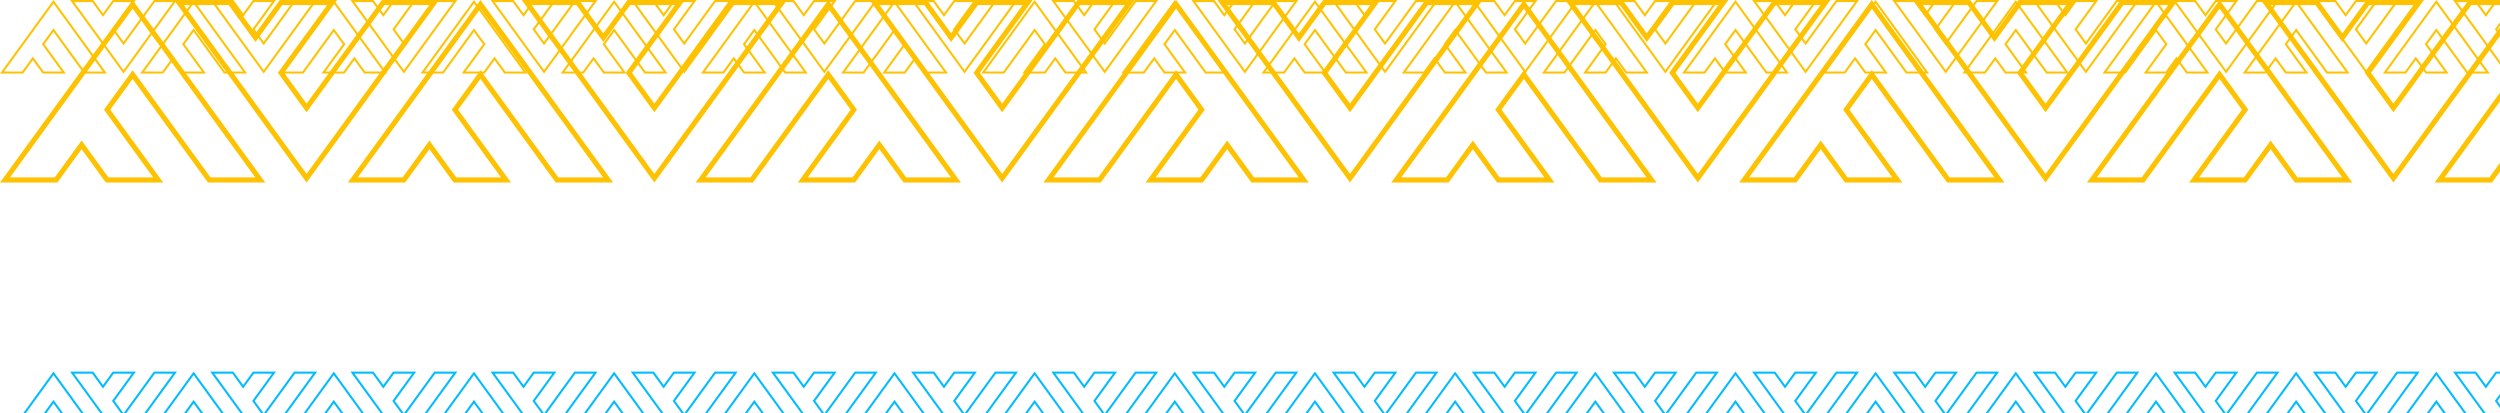
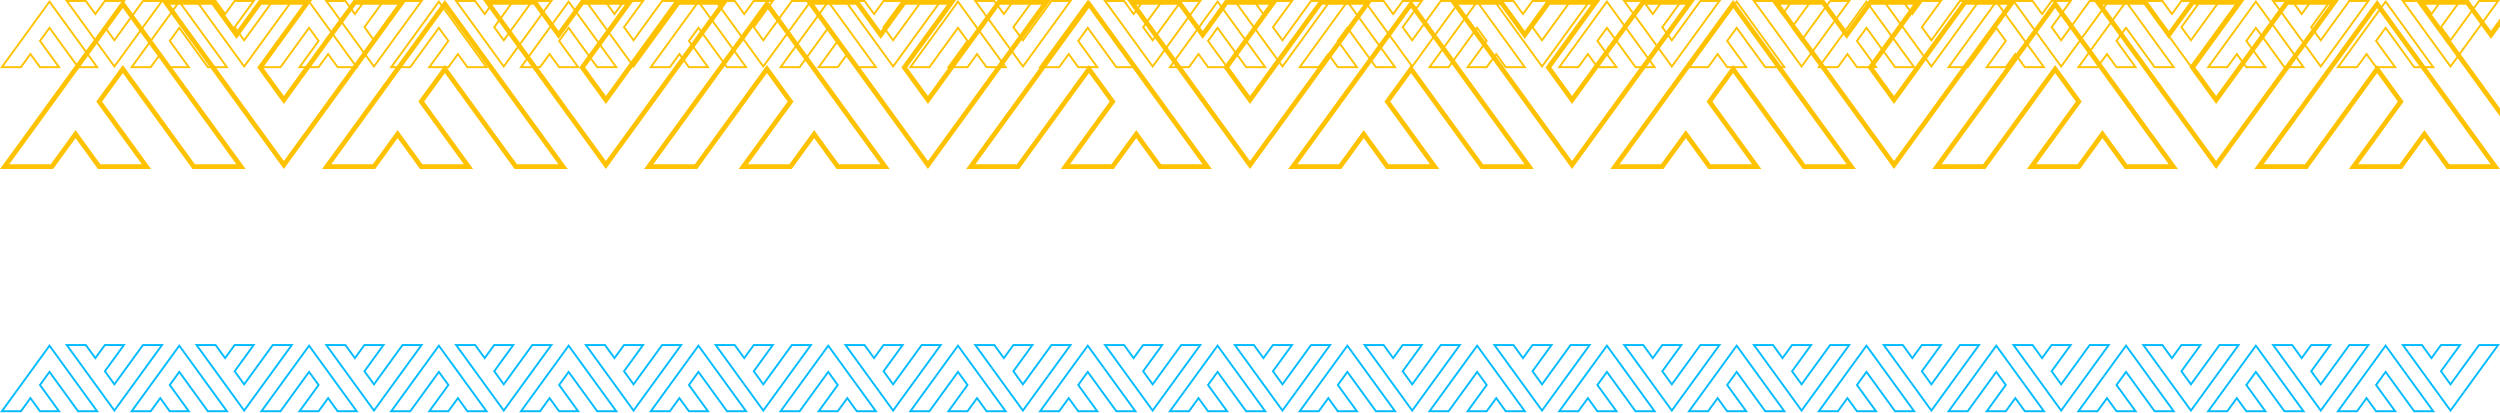
- <svg xmlns="http://www.w3.org/2000/svg" preserveAspectRatio="xMidMid slice" viewBox="0 0 16361 2697" height="auto" width="100%" style="width: auto; min-height:100px;" transform="     scale(1.08) ">
+ <svg xmlns="http://www.w3.org/2000/svg" preserveAspectRatio="xMidMid slice" viewBox="0 0 16361 2697" height="auto" width="100%" style="width: auto; min-height:100px;">
  <g transform="scale(.403)">
    <path fill="#ffc200" d="m1607.6 1106h-347.6l-456.2-627.8-135.6 186.5 320.6 441.3h-347.6l-146.8-202-146.8 202h-347.6l803.8-1106 803.8 1106zm-331.9-30.9h271.1l-743-1022.8-743.1 1022.8h271.1l162.6-223.7 162.6 223.7h271.1l-298.1-410.4 173.8-239.2 471.9 649.6z" />
    <path fill="#ffc200" d="m2661.4 0-803.8 1106-803.8-1106h347.6l146.8 202 146.8-202h347.6l-320.6 441.3 135.6 186.5 456.2-627.8h347.6zm-331.9 30.9-471.9 649.6-173.8-239.2 298.1-410.4h-271.1l-162.6 223.7-162.6-223.7h-271.1l743.1 1022.8 743-1022.8h-271.1z" />
    <path fill="#ffc200" d="m3715.2 1106h-347.6l-456.2-627.8-135.6 186.5 320.6 441.3h-347.6l-146.8-202-146.8 202h-347.6l803.8-1106 803.8 1106zm-331.9-30.9h271.1l-743-1022.8-743.1 1022.8h271.1l162.6-223.7 162.6 223.7h271.1l-298.1-410.4 173.8-239.2 471.9 649.6z" />
    <path fill="#ffc200" d="m4769 0-803.8 1106-803.8-1106h347.6l146.8 202 146.8-202h347.6l-320.6 441.3 135.6 186.5 456.2-627.8h347.6zm-331.9 30.9-471.9 649.6-173.8-239.2 298.1-410.4h-271.1l-162.6 223.7-162.6-223.7h-271.1l743.1 1022.8 743-1022.8h-271.1z" />
    <path fill="#ffc200" d="m4215.2 1106 803.8-1106 803.8 1106h-347.6l-146.8-202-146.8 202h-347.6l320.6-441.3-135.6-186.5-456.2 627.8h-347.6zm331.9-30.9 471.9-649.6 173.8 239.2-298.1 410.4h271.1l162.6-223.7 162.6 223.7h271.1l-743.1-1022.8-743 1022.8h271.1z" />
    <path fill="#ffc200" d="m6876.6 0-803.8 1106-803.8-1106h347.6l146.8 202 146.8-202h347.6l-320.6 441.3 135.6 186.5 456.2-627.8h347.6zm-331.9 30.9-471.9 649.6-173.8-239.2 298.1-410.4h-271.1l-162.6 223.7-162.6-223.7h-271.1l743.1 1022.8 743-1022.8h-271.1z" />
    <path fill="#ffc200" d="m6322.8 1106 803.8-1106 803.8 1106h-347.6l-146.8-202-146.8 202h-347.6l320.6-441.3-135.6-186.5-456.2 627.8h-347.6zm331.9-30.9 471.9-649.6 173.8 239.2-298.1 410.4h271.1l162.6-223.7 162.6 223.7h271.1l-743.1-1022.8-743 1022.8h271.1z" />
    <path fill="#ffc200" d="m8984.2 0-803.8 1106-803.8-1106h347.6l146.8 202 146.8-202h347.6l-320.6 441.3 135.6 186.5 456.2-627.8h347.6zm-331.9 30.9-471.9 649.6-173.8-239.2 298.1-410.4h-271.1l-162.6 223.7-162.6-223.7h-271.1l743.1 1022.8 743-1022.8h-271.1z" />
    <path fill="#ffc200" d="m10038 1106h-347.6l-456.2-627.8-135.6 186.5 320.6 441.3h-347.6l-146.8-202-146.8 202h-347.6l803.8-1106 803.8 1106zm-331.9-30.9h271.1l-743-1022.8-743.1 1022.8h271.1l162.6-223.7 162.6 223.7h271.1l-298.1-410.4 173.8-239.2 471.9 649.6z" />
    <path fill="#ffc200" d="m11092 0-803.8 1106-803.8-1106h347.6l146.8 202 146.8-202h347.6l-320.6 441.3 135.6 186.5 456.2-627.8h347.6zm-331.9 30.9-471.9 649.6-173.8-239.2 298.1-410.4h-271.1l-162.6 223.7-162.6-223.7h-271.1l743.1 1022.8 743-1022.8h-271.1z" />
    <path fill="#ffc200" d="m12146 1106h-347.6l-456.2-627.8-135.6 186.5 320.6 441.3h-347.6l-146.8-202-146.8 202h-347.6l803.8-1106 803.8 1106zm-331.9-30.9h271.1l-743-1022.8-743.1 1022.8h271.1l162.6-223.7 162.6 223.7h271.1l-298.1-410.4 173.8-239.2 471.9 649.6z" />
    <path fill="#ffc200" d="m13199 0-803.8 1106-803.8-1106h347.6l146.8 202 146.8-202h347.6l-320.6 441.3 135.6 186.5 456.2-627.8h347.6zm-331.9 30.9-471.9 649.6-173.8-239.2 298.1-410.4h-271.1l-162.6 223.7-162.6-223.7h-271.1l743.1 1022.8 743-1022.8h-271.1z" />
    <path fill="#ffc200" d="m12646 1106 803.8-1106 803.8 1106h-347.6l-146.8-202-146.8 202h-347.6l320.6-441.3-135.6-186.5-456.2 627.8h-347.6zm331.9-30.9 471.9-649.6 173.8 239.2-298.1 410.4h271.1l162.6-223.7 162.6 223.7h271.1l-743.1-1022.8-743 1022.8h271.1z" />
    <path fill="#ffc200" d="m15307 0-803.8 1106-803.8-1106h347.6l146.8 202 146.8-202h347.6l-320.6 441.3 135.6 186.5 456.2-627.8h347.6zm-331.9 30.9-471.9 649.6-173.8-239.2 298.1-410.4h-271.1l-162.6 223.7-162.6-223.7h-271.1l743.1 1022.8 743-1022.8h-271.1z" />
    <path fill="#ffc200" d="m14753 1106 803.8-1106 803.8 1106h-347.6l-146.8-202-146.8 202h-347.6l320.6-441.3-135.6-186.5-456.2 627.8h-347.6zm331.9-30.9 471.9-649.6 173.8 239.2-298.1 410.4h271.1l162.6-223.7 162.6 223.7h271.1l-743.1-1022.8-743 1022.8h271.1z" />
    <path fill="#ffc200" d="m17415 0-803.8 1106-803.8-1106h347.6l146.8 202 146.8-202h347.6l-320.6 441.3 135.6 186.5 456.2-627.8h347.6zm-331.9 30.9-471.9 649.6-173.8-239.2 298.1-410.4h-271.1l-162.6 223.7-162.6-223.7h-271.1l743.1 1022.8 743-1022.8h-271.1z" />
    <path fill="#ffc200" d="m18468 1106h-347.6l-456.2-627.8-135.6 186.5 320.6 441.3h-347.6l-146.8-202-146.8 202h-347.6l803.8-1106 803.8 1106zm-331.9-30.9h271.1l-743-1022.8-743.1 1022.8h271.1l162.6-223.7 162.6 223.7h271.1l-298.1-410.4 173.8-239.2 471.9 649.6z" />
    <path fill="#ffc200" d="m19522 0-803.8 1106-803.8-1106h347.6l146.8 202 146.8-202h347.6l-320.6 441.3 135.6 186.5 456.2-627.8h347.6zm-331.9 30.9-471.9 649.6-173.8-239.2 298.1-410.4h-271.1l-162.6 223.7-162.6-223.7h-271.1l743.1 1022.8 743-1022.8h-271.1z" />
    <path fill="#ffc200" d="m20576 1106h-347.6l-456.2-627.8-135.6 186.5 320.6 441.3h-347.6l-146.8-202-146.8 202h-347.6l803.8-1106 803.8 1106zm-331.9-30.9h271.1l-743-1022.8-743.1 1022.8h271.1l162.6-223.7 162.6 223.7h271.1l-298.1-410.4 173.8-239.2 471.9 649.6z" />
    <path fill="#ffc200" d="m21630 0-803.8 1106-803.8-1106h347.6l146.8 202 146.8-202h347.6l-320.6 441.3 135.6 186.5 456.2-627.8h347.6zm-331.9 30.9-471.9 649.6-173.8-239.2 298.1-410.4h-271.1l-162.6 223.7-162.6-223.7h-271.1l743.1 1022.8 743-1022.8h-271.1z" />
    <path fill="#ffc200" d="m22684 1106h-347.6l-456.2-627.8-135.6 186.5 320.6 441.3h-347.6l-146.8-202-146.8 202h-347.6l803.8-1106 803.8 1106zm-331.9-30.9h271.1l-743-1022.8-743.1 1022.8h271.1l162.6-223.7 162.6 223.7h271.1l-298.1-410.4 173.8-239.2 471.9 649.6z" />
    <path fill="#ffc200" d="m23737 0-803.8 1106-803.8-1106h347.6l146.8 202 146.8-202h347.6l-320.6 441.3 135.6 186.5 456.2-627.8h347.6zm-331.9 30.9-471.9 649.6-173.8-239.2 298.1-410.4h-271.1l-162.6 223.7-162.6-223.7h-271.1l743.1 1022.8 743-1022.8h-271.1z" />
    <path fill="#ffc200" d="m23184 1106 803.8-1106 803.8 1106h-347.6l-146.8-202-146.8 202h-347.6l320.6-441.3-135.6-186.5-456.2 627.8h-347.6zm331.9-30.9 471.9-649.6 173.8 239.2-298.1 410.4h271.1l162.6-223.7 162.6 223.7h271.1l-743.1-1022.8-743 1022.8h271.1z" />
    <path fill="#ffc200" d="m25845 0-803.8 1106-803.8-1106h347.6l146.8 202 146.8-202h347.6l-320.6 441.3 135.6 186.5 456.2-627.8h347.6zm-331.9 30.9-471.9 649.6-173.8-239.2 298.1-410.4h-271.1l-162.6 223.7-162.6-223.7h-271.1l743.1 1022.8 743-1022.8h-271.1z" />
    <path fill="#ffc200" d="m26899 1106h-347.6l-456.2-627.8-135.6 186.5 320.6 441.3h-347.6l-146.8-202-146.8 202h-347.6l803.8-1106 803.8 1106zm-331.9-30.9h271.1l-743-1022.8-743.1 1022.8h271.1l162.6-223.7 162.6 223.7h271.1l-298.1-410.4 173.8-239.2 471.9 649.6z" />
    <path fill="#ffc200" d="m27953 0-803.8 1106-803.8-1106h347.6l146.8 202 146.8-202h347.6l-320.6 441.3 135.6 186.5 456.2-627.8h347.6zm-331.9 30.9-471.9 649.6-173.8-239.2 298.1-410.4h-271.1l-162.6 223.7-162.6-223.7h-271.1l743.1 1022.8 743-1022.8h-271.1z" />
    <path fill="#ffc200" d="m29006 1106h-347.6l-456.2-627.8-135.6 186.5 320.6 441.3h-347.6l-146.8-202-146.8 202h-347.6l803.8-1106 803.8 1106zm-331.9-30.9h271.1l-743-1022.8-743.1 1022.8h271.1l162.6-223.7 162.6 223.7h271.1l-298.1-410.4 173.8-239.2 471.9 649.6z" />
    <path fill="#ffc200" d="m30060 0-803.8 1106-803.8-1106h347.6l146.8 202 146.8-202h347.6l-320.6 441.3 135.6 186.5 456.2-627.8h347.6zm-331.9 30.9-471.9 649.6-173.8-239.2 298.1-410.4h-271.1l-162.6 223.7-162.6-223.7h-271.1l743.1 1022.8 743-1022.8h-271.1z" />
    <path fill="#ffc200" d="m31114 1106h-347.6l-456.2-627.8-135.6 186.5 320.6 441.3h-347.6l-146.8-202-146.8 202h-347.6l803.8-1106 803.8 1106zm-331.9-30.9h271.1l-743-1022.8-743.1 1022.8h271.1l162.6-223.7 162.6 223.7h271.1l-298.1-410.4 173.8-239.2 471.9 649.6z" />
    <path fill="#ffc200" d="m32168 0-803.8 1106-803.8-1106h347.6l146.8 202 146.8-202h347.6l-320.6 441.3 135.6 186.5 456.2-627.8h347.6zm-331.9 30.9-471.9 649.6-173.8-239.2 298.1-410.4h-271.1l-162.6 223.7-162.6-223.7h-271.1l743.1 1022.8 743-1022.8h-271.1z" />
    <path fill="#ffc200" d="m31614 1106 803.8-1106 803.8 1106h-347.6l-146.8-202-146.8 202h-347.6l320.6-441.3-135.6-186.5-456.2 627.8h-347.6zm331.9-30.9 471.9-649.6 173.8 239.2-298.1 410.4h271.1l162.6-223.7 162.6 223.7h271.1l-743.1-1022.8-743 1022.8h271.1z" />
    <path fill="#ffc200" d="m34275 0-803.8 1106-803.8-1106h347.6l146.8 202 146.8-202h347.6l-320.6 441.3 135.6 186.5 456.2-627.8h347.6zm-331.9 30.9-471.9 649.6-173.8-239.2 298.1-410.4h-271.1l-162.6 223.7-162.6-223.7h-271.1l743.1 1022.8 743-1022.8h-271.1z" />
    <path fill="#ffc200" d="m35329 1106h-347.6l-456.2-627.8-135.6 186.5 320.6 441.3h-347.6l-146.8-202-146.8 202h-347.6l803.8-1106 803.8 1106zm-331.9-30.9h271.1l-743-1022.8-743.1 1022.8h271.1l162.6-223.7 162.6 223.7h271.1l-298.1-410.4 173.8-239.2 471.9 649.6z" />
    <path fill="#ffc200" d="m36383 0-803.8 1106-803.8-1106h347.6l146.8 202 146.8-202h347.6l-320.6 441.3 135.6 186.5 456.2-627.8h347.6zm-331.9 30.9-471.9 649.6-173.8-239.2 298.1-410.4h-271.1l-162.6 223.7-162.6-223.7h-271.1l743.1 1022.8 743-1022.8h-271.1z" />
    <path fill="#ffc200" d="m37437 1106h-347.6l-456.2-627.8-135.6 186.5 320.6 441.3h-347.6l-146.8-202-146.8 202h-347.6l803.8-1106 803.8 1106zm-331.9-30.9h271.1l-743-1022.8-743.1 1022.8h271.1l162.6-223.7 162.6 223.7h271.1l-298.1-410.4 173.8-239.2 471.9 649.6z" />
    <path fill="#ffc200" d="m38491 0-803.8 1106-803.8-1106h347.6l146.8 202 146.8-202h347.6l-320.6 441.3 135.6 186.5 456.2-627.8h347.6zm-331.9 30.9-471.9 649.6-173.8-239.2 298.1-410.4h-271.1l-162.6 223.7-162.6-223.7h-271.1l743.1 1022.8 743-1022.8h-271.1z" />
    <path fill="#ffc200" d="m39544 1106h-347.6l-456.2-627.8-135.6 186.5 320.6 441.3h-347.6l-146.8-202-146.8 202h-347.6l803.8-1106 803.8 1106zm-331.9-30.9h271.1l-743-1022.8-743.1 1022.8h271.1l162.6-223.7 162.6 223.7h271.1l-298.1-410.4 173.8-239.2 471.9 649.6z" />
    <path fill="#ffc200" d="m40598 0-803.8 1106-803.8-1106h347.6l146.8 202 146.8-202h347.6l-320.6 441.3 135.6 186.5 456.2-627.8h347.6zm-331.9 30.9-471.9 649.6-173.8-239.2 298.1-410.4h-271.1l-162.6 223.7-162.6-223.7h-271.1l743.1 1022.8 743-1022.8h-271.1z" />
  </g>
  <g transform="" style="     transform: scale(.403) translateY(4100px); ">
    <path fill="#ffc200" d="m1607.6 1106h-347.6l-456.2-627.8-135.6 186.5 320.6 441.3h-347.6l-146.8-202-146.8 202h-347.6l803.8-1106 803.8 1106zm-331.9-30.9h271.1l-743-1022.8-743.1 1022.8h271.1l162.6-223.7 162.6 223.7h271.1l-298.1-410.4 173.8-239.2 471.9 649.6z" />
    <path fill="#ffc200" d="m2661.4 0-803.8 1106-803.8-1106h347.6l146.8 202 146.8-202h347.6l-320.6 441.3 135.6 186.5 456.2-627.8h347.6zm-331.9 30.9-471.9 649.6-173.8-239.2 298.1-410.4h-271.1l-162.6 223.7-162.6-223.7h-271.1l743.1 1022.8 743-1022.8h-271.1z" />
    <path fill="#ffc200" d="m3715.2 1106h-347.6l-456.2-627.8-135.6 186.5 320.6 441.3h-347.6l-146.8-202-146.8 202h-347.6l803.8-1106 803.8 1106zm-331.9-30.9h271.1l-743-1022.8-743.1 1022.8h271.1l162.6-223.7 162.6 223.7h271.1l-298.1-410.4 173.8-239.2 471.9 649.6z" />
    <path fill="#ffc200" d="m4769 0-803.8 1106-803.8-1106h347.6l146.8 202 146.8-202h347.6l-320.6 441.3 135.6 186.5 456.2-627.8h347.6zm-331.9 30.9-471.9 649.6-173.8-239.2 298.1-410.4h-271.1l-162.6 223.7-162.6-223.7h-271.1l743.1 1022.8 743-1022.8h-271.1z" />
    <path fill="#ffc200" d="m4215.2 1106 803.8-1106 803.8 1106h-347.6l-146.8-202-146.8 202h-347.6l320.6-441.3-135.6-186.5-456.2 627.8h-347.6zm331.9-30.9 471.9-649.6 173.8 239.2-298.1 410.4h271.1l162.6-223.7 162.6 223.7h271.1l-743.1-1022.8-743 1022.8h271.1z" />
    <path fill="#ffc200" d="m6876.6 0-803.8 1106-803.8-1106h347.6l146.8 202 146.8-202h347.6l-320.6 441.3 135.6 186.5 456.2-627.8h347.6zm-331.9 30.9-471.9 649.6-173.8-239.2 298.1-410.4h-271.1l-162.6 223.7-162.6-223.7h-271.1l743.1 1022.8 743-1022.8h-271.1z" />
    <path fill="#ffc200" d="m6322.8 1106 803.8-1106 803.8 1106h-347.6l-146.8-202-146.8 202h-347.6l320.6-441.3-135.6-186.5-456.2 627.8h-347.6zm331.9-30.9 471.9-649.6 173.8 239.2-298.1 410.4h271.1l162.6-223.7 162.6 223.7h271.1l-743.1-1022.8-743 1022.8h271.1z" />
    <path fill="#ffc200" d="m8984.2 0-803.8 1106-803.8-1106h347.6l146.8 202 146.8-202h347.6l-320.6 441.3 135.6 186.5 456.2-627.8h347.6zm-331.9 30.9-471.9 649.6-173.8-239.2 298.1-410.4h-271.1l-162.6 223.7-162.6-223.7h-271.1l743.1 1022.8 743-1022.8h-271.1z" />
    <path fill="#ffc200" d="m10038 1106h-347.6l-456.2-627.8-135.6 186.5 320.6 441.3h-347.6l-146.8-202-146.8 202h-347.6l803.8-1106 803.8 1106zm-331.9-30.9h271.1l-743-1022.8-743.1 1022.8h271.1l162.6-223.7 162.6 223.7h271.1l-298.1-410.4 173.8-239.2 471.9 649.6z" />
    <path fill="#ffc200" d="m11092 0-803.8 1106-803.8-1106h347.6l146.8 202 146.8-202h347.6l-320.6 441.3 135.6 186.5 456.2-627.8h347.6zm-331.9 30.9-471.9 649.6-173.8-239.2 298.1-410.4h-271.1l-162.6 223.7-162.6-223.7h-271.1l743.1 1022.8 743-1022.8h-271.1z" />
    <path fill="#ffc200" d="m12146 1106h-347.6l-456.2-627.8-135.6 186.5 320.6 441.3h-347.6l-146.8-202-146.8 202h-347.6l803.8-1106 803.8 1106zm-331.9-30.9h271.1l-743-1022.8-743.1 1022.8h271.1l162.6-223.7 162.6 223.7h271.1l-298.1-410.4 173.8-239.2 471.9 649.6z" />
    <path fill="#ffc200" d="m13199 0-803.8 1106-803.8-1106h347.6l146.8 202 146.8-202h347.6l-320.6 441.3 135.6 186.5 456.2-627.8h347.6zm-331.9 30.9-471.9 649.6-173.8-239.2 298.1-410.4h-271.1l-162.6 223.7-162.6-223.7h-271.1l743.1 1022.8 743-1022.8h-271.1z" />
    <path fill="#ffc200" d="m12646 1106 803.8-1106 803.8 1106h-347.6l-146.8-202-146.8 202h-347.6l320.6-441.3-135.6-186.5-456.2 627.8h-347.6zm331.9-30.9 471.9-649.6 173.8 239.2-298.1 410.4h271.1l162.6-223.7 162.6 223.7h271.1l-743.1-1022.8-743 1022.8h271.1z" />
    <path fill="#ffc200" d="m15307 0-803.8 1106-803.8-1106h347.6l146.8 202 146.8-202h347.6l-320.6 441.3 135.6 186.5 456.2-627.8h347.6zm-331.9 30.9-471.9 649.6-173.8-239.2 298.1-410.4h-271.1l-162.6 223.7-162.6-223.7h-271.1l743.1 1022.8 743-1022.8h-271.1z" />
    <path fill="#ffc200" d="m14753 1106 803.8-1106 803.8 1106h-347.6l-146.8-202-146.8 202h-347.6l320.6-441.3-135.6-186.5-456.2 627.8h-347.6zm331.9-30.9 471.9-649.6 173.8 239.2-298.1 410.4h271.1l162.6-223.7 162.6 223.7h271.1l-743.1-1022.8-743 1022.8h271.1z" />
    <path fill="#ffc200" d="m17415 0-803.8 1106-803.8-1106h347.6l146.8 202 146.8-202h347.6l-320.6 441.3 135.6 186.5 456.2-627.8h347.6zm-331.9 30.9-471.9 649.6-173.8-239.2 298.1-410.4h-271.1l-162.6 223.7-162.6-223.7h-271.1l743.1 1022.8 743-1022.8h-271.1z" />
    <path fill="#ffc200" d="m18468 1106h-347.6l-456.2-627.8-135.6 186.5 320.6 441.3h-347.6l-146.8-202-146.8 202h-347.6l803.8-1106 803.8 1106zm-331.9-30.9h271.1l-743-1022.8-743.1 1022.8h271.1l162.6-223.7 162.6 223.7h271.1l-298.1-410.4 173.8-239.2 471.9 649.6z" />
    <path fill="#ffc200" d="m19522 0-803.8 1106-803.8-1106h347.6l146.8 202 146.8-202h347.6l-320.6 441.3 135.6 186.5 456.2-627.8h347.6zm-331.9 30.9-471.9 649.6-173.8-239.2 298.1-410.4h-271.1l-162.6 223.7-162.6-223.7h-271.1l743.1 1022.8 743-1022.8h-271.1z" />
    <path fill="#ffc200" d="m20576 1106h-347.6l-456.2-627.8-135.6 186.5 320.6 441.3h-347.6l-146.8-202-146.8 202h-347.6l803.8-1106 803.8 1106zm-331.9-30.9h271.1l-743-1022.8-743.1 1022.8h271.1l162.6-223.7 162.6 223.7h271.1l-298.1-410.4 173.8-239.2 471.9 649.6z" />
    <path fill="#ffc200" d="m21630 0-803.8 1106-803.8-1106h347.6l146.8 202 146.8-202h347.6l-320.6 441.3 135.6 186.5 456.2-627.8h347.6zm-331.9 30.9-471.9 649.6-173.8-239.2 298.1-410.4h-271.1l-162.6 223.7-162.6-223.7h-271.1l743.1 1022.8 743-1022.8h-271.1z" />
    <path fill="#ffc200" d="m22684 1106h-347.6l-456.2-627.8-135.6 186.5 320.6 441.3h-347.6l-146.8-202-146.8 202h-347.6l803.8-1106 803.8 1106zm-331.9-30.9h271.1l-743-1022.8-743.1 1022.8h271.1l162.6-223.7 162.6 223.7h271.1l-298.1-410.4 173.8-239.2 471.9 649.6z" />
    <path fill="#ffc200" d="m23737 0-803.8 1106-803.8-1106h347.6l146.8 202 146.8-202h347.6l-320.6 441.3 135.6 186.5 456.2-627.8h347.6zm-331.9 30.9-471.9 649.6-173.8-239.2 298.1-410.4h-271.1l-162.6 223.7-162.6-223.7h-271.1l743.1 1022.8 743-1022.8h-271.1z" />
    <path fill="#ffc200" d="m23184 1106 803.8-1106 803.8 1106h-347.6l-146.8-202-146.8 202h-347.6l320.6-441.3-135.6-186.5-456.2 627.8h-347.6zm331.9-30.9 471.9-649.6 173.8 239.2-298.1 410.4h271.1l162.6-223.7 162.6 223.7h271.1l-743.1-1022.8-743 1022.8h271.1z" />
    <path fill="#ffc200" d="m25845 0-803.8 1106-803.8-1106h347.6l146.8 202 146.8-202h347.6l-320.6 441.3 135.6 186.5 456.2-627.8h347.6zm-331.9 30.9-471.9 649.6-173.8-239.2 298.1-410.4h-271.1l-162.6 223.7-162.6-223.7h-271.1l743.1 1022.8 743-1022.8h-271.1z" />
    <path fill="#ffc200" d="m26899 1106h-347.6l-456.2-627.8-135.6 186.5 320.6 441.3h-347.6l-146.8-202-146.8 202h-347.6l803.8-1106 803.8 1106zm-331.9-30.9h271.1l-743-1022.8-743.1 1022.8h271.1l162.6-223.7 162.6 223.7h271.1l-298.1-410.4 173.8-239.2 471.9 649.6z" />
    <path fill="#ffc200" d="m27953 0-803.8 1106-803.8-1106h347.6l146.8 202 146.8-202h347.6l-320.6 441.3 135.6 186.5 456.2-627.8h347.6zm-331.9 30.9-471.9 649.6-173.8-239.2 298.1-410.4h-271.1l-162.6 223.7-162.6-223.7h-271.1l743.1 1022.8 743-1022.8h-271.1z" />
    <path fill="#ffc200" d="m29006 1106h-347.6l-456.2-627.8-135.6 186.5 320.6 441.3h-347.6l-146.8-202-146.8 202h-347.6l803.8-1106 803.8 1106zm-331.9-30.9h271.1l-743-1022.8-743.1 1022.8h271.1l162.6-223.7 162.6 223.7h271.1l-298.1-410.4 173.8-239.2 471.9 649.6z" />
    <path fill="#ffc200" d="m30060 0-803.8 1106-803.8-1106h347.6l146.8 202 146.8-202h347.6l-320.6 441.3 135.6 186.5 456.2-627.8h347.6zm-331.9 30.9-471.9 649.6-173.8-239.2 298.1-410.4h-271.1l-162.6 223.7-162.6-223.7h-271.1l743.1 1022.8 743-1022.8h-271.1z" />
    <path fill="#ffc200" d="m31114 1106h-347.6l-456.2-627.8-135.6 186.5 320.6 441.3h-347.6l-146.8-202-146.8 202h-347.6l803.8-1106 803.8 1106zm-331.9-30.9h271.1l-743-1022.8-743.1 1022.8h271.1l162.6-223.7 162.6 223.7h271.1l-298.1-410.4 173.8-239.2 471.9 649.6z" />
    <path fill="#ffc200" d="m32168 0-803.8 1106-803.8-1106h347.6l146.8 202 146.8-202h347.6l-320.6 441.3 135.6 186.5 456.2-627.8h347.6zm-331.9 30.9-471.9 649.6-173.8-239.2 298.1-410.4h-271.1l-162.6 223.7-162.6-223.7h-271.1l743.1 1022.8 743-1022.8h-271.1z" />
    <path fill="#ffc200" d="m31614 1106 803.8-1106 803.8 1106h-347.6l-146.8-202-146.8 202h-347.6l320.6-441.3-135.6-186.5-456.2 627.8h-347.6zm331.9-30.9 471.9-649.6 173.8 239.2-298.1 410.4h271.1l162.6-223.7 162.6 223.7h271.1l-743.1-1022.8-743 1022.8h271.1z" />
    <path fill="#ffc200" d="m34275 0-803.8 1106-803.8-1106h347.6l146.8 202 146.8-202h347.6l-320.6 441.3 135.6 186.5 456.2-627.8h347.6zm-331.9 30.9-471.9 649.6-173.8-239.2 298.1-410.4h-271.1l-162.6 223.7-162.6-223.7h-271.1l743.1 1022.8 743-1022.8h-271.1z" />
    <path fill="#ffc200" d="m35329 1106h-347.6l-456.2-627.8-135.6 186.5 320.6 441.3h-347.6l-146.8-202-146.8 202h-347.6l803.8-1106 803.8 1106zm-331.9-30.9h271.1l-743-1022.8-743.1 1022.8h271.1l162.6-223.7 162.6 223.7h271.1l-298.1-410.4 173.8-239.2 471.9 649.6z" />
    <path fill="#ffc200" d="m36383 0-803.8 1106-803.8-1106h347.6l146.8 202 146.8-202h347.6l-320.6 441.3 135.6 186.5 456.2-627.8h347.6zm-331.9 30.9-471.9 649.6-173.8-239.2 298.1-410.4h-271.1l-162.6 223.7-162.6-223.7h-271.1l743.1 1022.8 743-1022.8h-271.1z" />
    <path fill="#ffc200" d="m37437 1106h-347.6l-456.2-627.8-135.6 186.5 320.6 441.3h-347.6l-146.8-202-146.8 202h-347.6l803.8-1106 803.8 1106zm-331.9-30.9h271.1l-743-1022.8-743.1 1022.8h271.1l162.6-223.7 162.6 223.7h271.1l-298.1-410.4 173.8-239.2 471.9 649.6z" />
    <path fill="#ffc200" d="m38491 0-803.8 1106-803.8-1106h347.6l146.8 202 146.8-202h347.6l-320.6 441.3 135.6 186.5 456.2-627.8h347.6zm-331.9 30.9-471.9 649.6-173.8-239.2 298.1-410.4h-271.1l-162.6 223.7-162.6-223.7h-271.1l743.1 1022.8 743-1022.8h-271.1z" />
    <path fill="#ffc200" d="m39544 1106h-347.6l-456.2-627.8-135.6 186.5 320.6 441.3h-347.6l-146.8-202-146.8 202h-347.6l803.8-1106 803.8 1106zm-331.9-30.9h271.1l-743-1022.8-743.1 1022.8h271.1l162.6-223.7 162.6 223.7h271.1l-298.1-410.4 173.8-239.2 471.9 649.6z" />
    <path fill="#ffc200" d="m40598 0-803.8 1106-803.8-1106h347.6l146.8 202 146.8-202h347.6l-320.6 441.3 135.6 186.5 456.2-627.8h347.6zm-331.9 30.9-471.9 649.6-173.8-239.2 298.1-410.4h-271.1l-162.6 223.7-162.6-223.7h-271.1l743.1 1022.8 743-1022.8h-271.1z" />
  </g>
  <g transform="translate(0 2251.7) scale(.403)" class="stripe" style="     transform: scale(0.8) translateY(747px) translateX(-1100px); ">
    <path fill="#00bbff" d="m1607.6 1106h-347.6l-456.2-627.8-135.6 186.5 320.6 441.3h-347.6l-146.8-202-146.8 202h-347.6l803.8-1106 803.8 1106zm-331.9-30.9h271.1l-743-1022.8-743.1 1022.8h271.1l162.6-223.7 162.6 223.7h271.1l-298.1-410.4 173.8-239.2 471.9 649.6z" />
    <path fill="#00bbff" d="m2661.4 0-803.8 1106-803.8-1106h347.6l146.8 202 146.8-202h347.6l-320.6 441.3 135.6 186.5 456.2-627.8h347.6zm-331.9 30.9-471.9 649.6-173.8-239.2 298.1-410.4h-271.1l-162.6 223.7-162.6-223.7h-271.1l743.1 1022.8 743-1022.8h-271.1z" />
    <path fill="#00bbff" d="m3715.2 1106h-347.6l-456.2-627.8-135.6 186.5 320.6 441.3h-347.6l-146.8-202-146.8 202h-347.6l803.8-1106 803.8 1106zm-331.9-30.9h271.1l-743-1022.8-743.1 1022.8h271.1l162.6-223.7 162.6 223.7h271.1l-298.1-410.4 173.8-239.2 471.9 649.6z" />
    <path fill="#00bbff" d="m4769 0-803.8 1106-803.8-1106h347.6l146.8 202 146.8-202h347.6l-320.6 441.3 135.6 186.5 456.2-627.8h347.6zm-331.9 30.9-471.9 649.6-173.8-239.2 298.1-410.4h-271.1l-162.6 223.7-162.6-223.7h-271.1l743.1 1022.8 743-1022.8h-271.1z" />
    <path fill="#00bbff" d="m4215.2 1106 803.8-1106 803.8 1106h-347.6l-146.8-202-146.8 202h-347.6l320.6-441.3-135.6-186.5-456.2 627.8h-347.6zm331.9-30.9 471.9-649.6 173.8 239.2-298.1 410.4h271.1l162.6-223.7 162.6 223.7h271.1l-743.1-1022.8-743 1022.8h271.1z" />
    <path fill="#00bbff" d="m6876.6 0-803.8 1106-803.8-1106h347.6l146.8 202 146.8-202h347.6l-320.6 441.3 135.6 186.5 456.2-627.8h347.6zm-331.9 30.9-471.9 649.6-173.8-239.2 298.1-410.4h-271.1l-162.6 223.7-162.6-223.7h-271.1l743.1 1022.8 743-1022.8h-271.1z" />
    <path fill="#00bbff" d="m6322.8 1106 803.8-1106 803.8 1106h-347.6l-146.8-202-146.8 202h-347.6l320.6-441.3-135.6-186.5-456.2 627.8h-347.6zm331.9-30.9 471.9-649.6 173.8 239.2-298.1 410.4h271.1l162.6-223.7 162.6 223.7h271.1l-743.1-1022.8-743 1022.8h271.1z" />
    <path fill="#00bbff" d="m8984.2 0-803.8 1106-803.8-1106h347.6l146.8 202 146.8-202h347.6l-320.6 441.3 135.6 186.5 456.2-627.8h347.6zm-331.9 30.9-471.9 649.6-173.8-239.2 298.1-410.4h-271.1l-162.6 223.7-162.6-223.7h-271.1l743.1 1022.8 743-1022.8h-271.1z" />
    <path fill="#00bbff" d="m10038 1106h-347.6l-456.2-627.8-135.6 186.5 320.6 441.3h-347.6l-146.8-202-146.8 202h-347.6l803.8-1106 803.8 1106zm-331.9-30.9h271.1l-743-1022.8-743.1 1022.8h271.1l162.6-223.7 162.6 223.7h271.1l-298.1-410.4 173.8-239.2 471.9 649.6z" />
    <path fill="#00bbff" d="m11092 0-803.8 1106-803.8-1106h347.6l146.8 202 146.8-202h347.6l-320.6 441.3 135.6 186.5 456.2-627.8h347.6zm-331.9 30.9-471.9 649.6-173.8-239.2 298.1-410.4h-271.1l-162.6 223.7-162.6-223.7h-271.1l743.1 1022.8 743-1022.8h-271.1z" />
    <path fill="#00bbff" d="m12146 1106h-347.6l-456.2-627.8-135.6 186.5 320.6 441.3h-347.6l-146.8-202-146.8 202h-347.6l803.8-1106 803.8 1106zm-331.9-30.9h271.1l-743-1022.8-743.1 1022.8h271.1l162.6-223.7 162.6 223.7h271.1l-298.1-410.4 173.8-239.2 471.9 649.6z" />
    <path fill="#00bbff" d="m13199 0-803.8 1106-803.8-1106h347.6l146.8 202 146.8-202h347.6l-320.6 441.3 135.6 186.5 456.2-627.8h347.6zm-331.9 30.9-471.9 649.6-173.8-239.2 298.1-410.4h-271.1l-162.6 223.7-162.6-223.7h-271.1l743.1 1022.8 743-1022.8h-271.1z" />
    <path fill="#00bbff" d="m12646 1106 803.8-1106 803.8 1106h-347.6l-146.8-202-146.8 202h-347.6l320.6-441.3-135.6-186.5-456.2 627.8h-347.6zm331.9-30.9 471.9-649.6 173.8 239.2-298.1 410.4h271.1l162.6-223.7 162.6 223.7h271.1l-743.1-1022.8-743 1022.8h271.1z" />
    <path fill="#00bbff" d="m15307 0-803.8 1106-803.8-1106h347.6l146.8 202 146.8-202h347.6l-320.6 441.3 135.6 186.5 456.2-627.8h347.6zm-331.9 30.9-471.9 649.6-173.8-239.2 298.1-410.4h-271.1l-162.6 223.7-162.6-223.7h-271.1l743.1 1022.8 743-1022.8h-271.1z" />
    <path fill="#00bbff" d="m14753 1106 803.8-1106 803.8 1106h-347.6l-146.8-202-146.8 202h-347.6l320.6-441.3-135.6-186.5-456.2 627.8h-347.6zm331.9-30.9 471.9-649.6 173.8 239.2-298.1 410.4h271.1l162.6-223.7 162.6 223.7h271.1l-743.1-1022.8-743 1022.8h271.1z" />
    <path fill="#00bbff" d="m17415 0-803.8 1106-803.8-1106h347.6l146.8 202 146.8-202h347.6l-320.6 441.3 135.6 186.5 456.2-627.8h347.6zm-331.9 30.9-471.9 649.6-173.8-239.2 298.1-410.4h-271.1l-162.6 223.7-162.6-223.7h-271.1l743.1 1022.8 743-1022.8h-271.1z" />
    <path fill="#00bbff" d="m18468 1106h-347.6l-456.2-627.8-135.6 186.5 320.6 441.3h-347.6l-146.8-202-146.8 202h-347.6l803.8-1106 803.8 1106zm-331.9-30.9h271.1l-743-1022.8-743.1 1022.8h271.1l162.6-223.7 162.6 223.7h271.1l-298.1-410.4 173.8-239.2 471.9 649.6z" />
    <path fill="#00bbff" d="m19522 0-803.8 1106-803.8-1106h347.6l146.8 202 146.8-202h347.6l-320.6 441.3 135.6 186.5 456.2-627.8h347.6zm-331.9 30.9-471.9 649.6-173.8-239.2 298.1-410.4h-271.1l-162.6 223.7-162.6-223.7h-271.1l743.1 1022.8 743-1022.8h-271.1z" />
    <path fill="#00bbff" d="m20576 1106h-347.6l-456.2-627.8-135.6 186.5 320.6 441.3h-347.6l-146.8-202-146.8 202h-347.6l803.8-1106 803.8 1106zm-331.9-30.9h271.1l-743-1022.8-743.1 1022.8h271.1l162.6-223.7 162.6 223.7h271.1l-298.1-410.4 173.8-239.2 471.9 649.6z" />
    <path fill="#00bbff" d="m21630 0-803.8 1106-803.8-1106h347.6l146.8 202 146.8-202h347.6l-320.6 441.3 135.6 186.5 456.2-627.8h347.6zm-331.9 30.9-471.9 649.6-173.8-239.2 298.1-410.4h-271.1l-162.6 223.7-162.6-223.7h-271.1l743.1 1022.8 743-1022.8h-271.1z" />
    <path fill="#00bbff" d="m22684 1106h-347.6l-456.2-627.8-135.6 186.5 320.6 441.3h-347.6l-146.8-202-146.8 202h-347.6l803.8-1106 803.8 1106zm-331.9-30.9h271.1l-743-1022.8-743.1 1022.8h271.1l162.6-223.7 162.6 223.7h271.1l-298.1-410.4 173.8-239.2 471.9 649.6z" />
    <path fill="#00bbff" d="m23737 0-803.8 1106-803.8-1106h347.6l146.8 202 146.8-202h347.6l-320.6 441.3 135.6 186.5 456.2-627.8h347.6zm-331.9 30.9-471.9 649.6-173.8-239.2 298.1-410.4h-271.1l-162.6 223.7-162.6-223.7h-271.1l743.1 1022.8 743-1022.8h-271.1z" />
    <path fill="#00bbff" d="m23184 1106 803.8-1106 803.8 1106h-347.6l-146.8-202-146.8 202h-347.6l320.6-441.3-135.6-186.5-456.2 627.8h-347.6zm331.9-30.9 471.9-649.6 173.8 239.2-298.1 410.4h271.1l162.6-223.7 162.6 223.7h271.1l-743.1-1022.8-743 1022.8h271.1z" />
    <path fill="#00bbff" d="m25845 0-803.8 1106-803.8-1106h347.6l146.8 202 146.8-202h347.6l-320.6 441.3 135.6 186.5 456.2-627.8h347.6zm-331.9 30.9-471.9 649.6-173.8-239.2 298.1-410.4h-271.1l-162.6 223.7-162.6-223.7h-271.1l743.1 1022.8 743-1022.8h-271.1z" />
    <path fill="#00bbff" d="m26899 1106h-347.6l-456.2-627.8-135.6 186.5 320.6 441.3h-347.6l-146.8-202-146.8 202h-347.6l803.8-1106 803.8 1106zm-331.9-30.9h271.1l-743-1022.8-743.1 1022.8h271.1l162.6-223.7 162.6 223.7h271.1l-298.1-410.4 173.8-239.2 471.9 649.6z" />
    <path fill="#00bbff" d="m27953 0-803.8 1106-803.8-1106h347.6l146.8 202 146.8-202h347.6l-320.6 441.3 135.6 186.5 456.2-627.8h347.6zm-331.9 30.9-471.9 649.6-173.8-239.2 298.1-410.4h-271.1l-162.6 223.7-162.6-223.7h-271.1l743.1 1022.8 743-1022.8h-271.1z" />
    <path fill="#00bbff" d="m29006 1106h-347.6l-456.2-627.8-135.6 186.5 320.6 441.3h-347.6l-146.8-202-146.8 202h-347.6l803.8-1106 803.8 1106zm-331.9-30.9h271.1l-743-1022.8-743.1 1022.8h271.1l162.6-223.7 162.6 223.7h271.1l-298.1-410.4 173.8-239.2 471.9 649.6z" />
    <path fill="#00bbff" d="m30060 0-803.8 1106-803.8-1106h347.6l146.8 202 146.8-202h347.6l-320.6 441.3 135.6 186.5 456.2-627.8h347.6zm-331.9 30.9-471.9 649.6-173.8-239.2 298.1-410.4h-271.1l-162.6 223.7-162.6-223.7h-271.1l743.1 1022.8 743-1022.8h-271.1z" />
    <path fill="#00bbff" d="m31114 1106h-347.6l-456.2-627.8-135.6 186.5 320.6 441.3h-347.6l-146.8-202-146.8 202h-347.6l803.8-1106 803.8 1106zm-331.9-30.9h271.1l-743-1022.8-743.1 1022.8h271.1l162.6-223.7 162.6 223.7h271.1l-298.1-410.4 173.8-239.2 471.9 649.6z" />
    <path fill="#00bbff" d="m32168 0-803.8 1106-803.8-1106h347.6l146.8 202 146.8-202h347.6l-320.6 441.3 135.6 186.5 456.2-627.8h347.6zm-331.9 30.9-471.9 649.6-173.8-239.2 298.1-410.4h-271.1l-162.6 223.7-162.6-223.7h-271.1l743.1 1022.8 743-1022.8h-271.1z" />
    <path fill="#00bbff" d="m31614 1106 803.8-1106 803.8 1106h-347.6l-146.8-202-146.8 202h-347.6l320.6-441.3-135.6-186.5-456.2 627.8h-347.6zm331.9-30.9 471.9-649.6 173.8 239.2-298.1 410.4h271.1l162.6-223.7 162.6 223.7h271.1l-743.1-1022.8-743 1022.8h271.1z" />
    <path fill="#00bbff" d="m34275 0-803.8 1106-803.8-1106h347.6l146.8 202 146.8-202h347.6l-320.6 441.3 135.6 186.5 456.2-627.8h347.6zm-331.9 30.9-471.9 649.6-173.8-239.2 298.1-410.4h-271.1l-162.6 223.7-162.6-223.7h-271.1l743.1 1022.8 743-1022.8h-271.1z" />
    <path fill="#00bbff" d="m35329 1106h-347.6l-456.2-627.8-135.6 186.5 320.6 441.3h-347.6l-146.8-202-146.8 202h-347.6l803.8-1106 803.8 1106zm-331.9-30.9h271.1l-743-1022.8-743.1 1022.8h271.1l162.6-223.7 162.6 223.7h271.1l-298.1-410.4 173.8-239.2 471.9 649.6z" />
    <path fill="#00bbff" d="m36383 0-803.8 1106-803.8-1106h347.6l146.8 202 146.8-202h347.6l-320.6 441.3 135.6 186.5 456.2-627.8h347.6zm-331.9 30.9-471.9 649.6-173.8-239.2 298.1-410.4h-271.1l-162.6 223.7-162.6-223.7h-271.1l743.1 1022.8 743-1022.8h-271.1z" />
    <path fill="#00bbff" d="m37437 1106h-347.6l-456.2-627.8-135.6 186.5 320.6 441.3h-347.6l-146.8-202-146.8 202h-347.6l803.8-1106 803.8 1106zm-331.9-30.9h271.1l-743-1022.8-743.1 1022.8h271.1l162.6-223.7 162.6 223.7h271.1l-298.1-410.4 173.8-239.2 471.9 649.6z" />
    <path fill="#00bbff" d="m38491 0-803.8 1106-803.8-1106h347.6l146.8 202 146.8-202h347.6l-320.6 441.3 135.6 186.5 456.2-627.8h347.6zm-331.9 30.9-471.9 649.6-173.8-239.2 298.1-410.4h-271.1l-162.6 223.7-162.6-223.7h-271.1l743.1 1022.8 743-1022.8h-271.1z" />
    <path fill="#00bbff" d="m39544 1106h-347.6l-456.2-627.8-135.6 186.5 320.6 441.3h-347.6l-146.8-202-146.8 202h-347.6l803.8-1106 803.8 1106zm-331.9-30.9h271.1l-743-1022.8-743.1 1022.8h271.1l162.6-223.7 162.6 223.7h271.1l-298.1-410.4 173.8-239.2 471.9 649.6z" />
    <path fill="#00bbff" d="m40598 0-803.8 1106-803.8-1106h347.6l146.8 202 146.8-202h347.6l-320.6 441.3 135.6 186.5 456.2-627.8h347.6zm-331.9 30.9-471.9 649.6-173.8-239.2 298.1-410.4h-271.1l-162.6 223.7-162.6-223.7h-271.1l743.1 1022.8 743-1022.8h-271.1z" />
  </g>
</svg>
